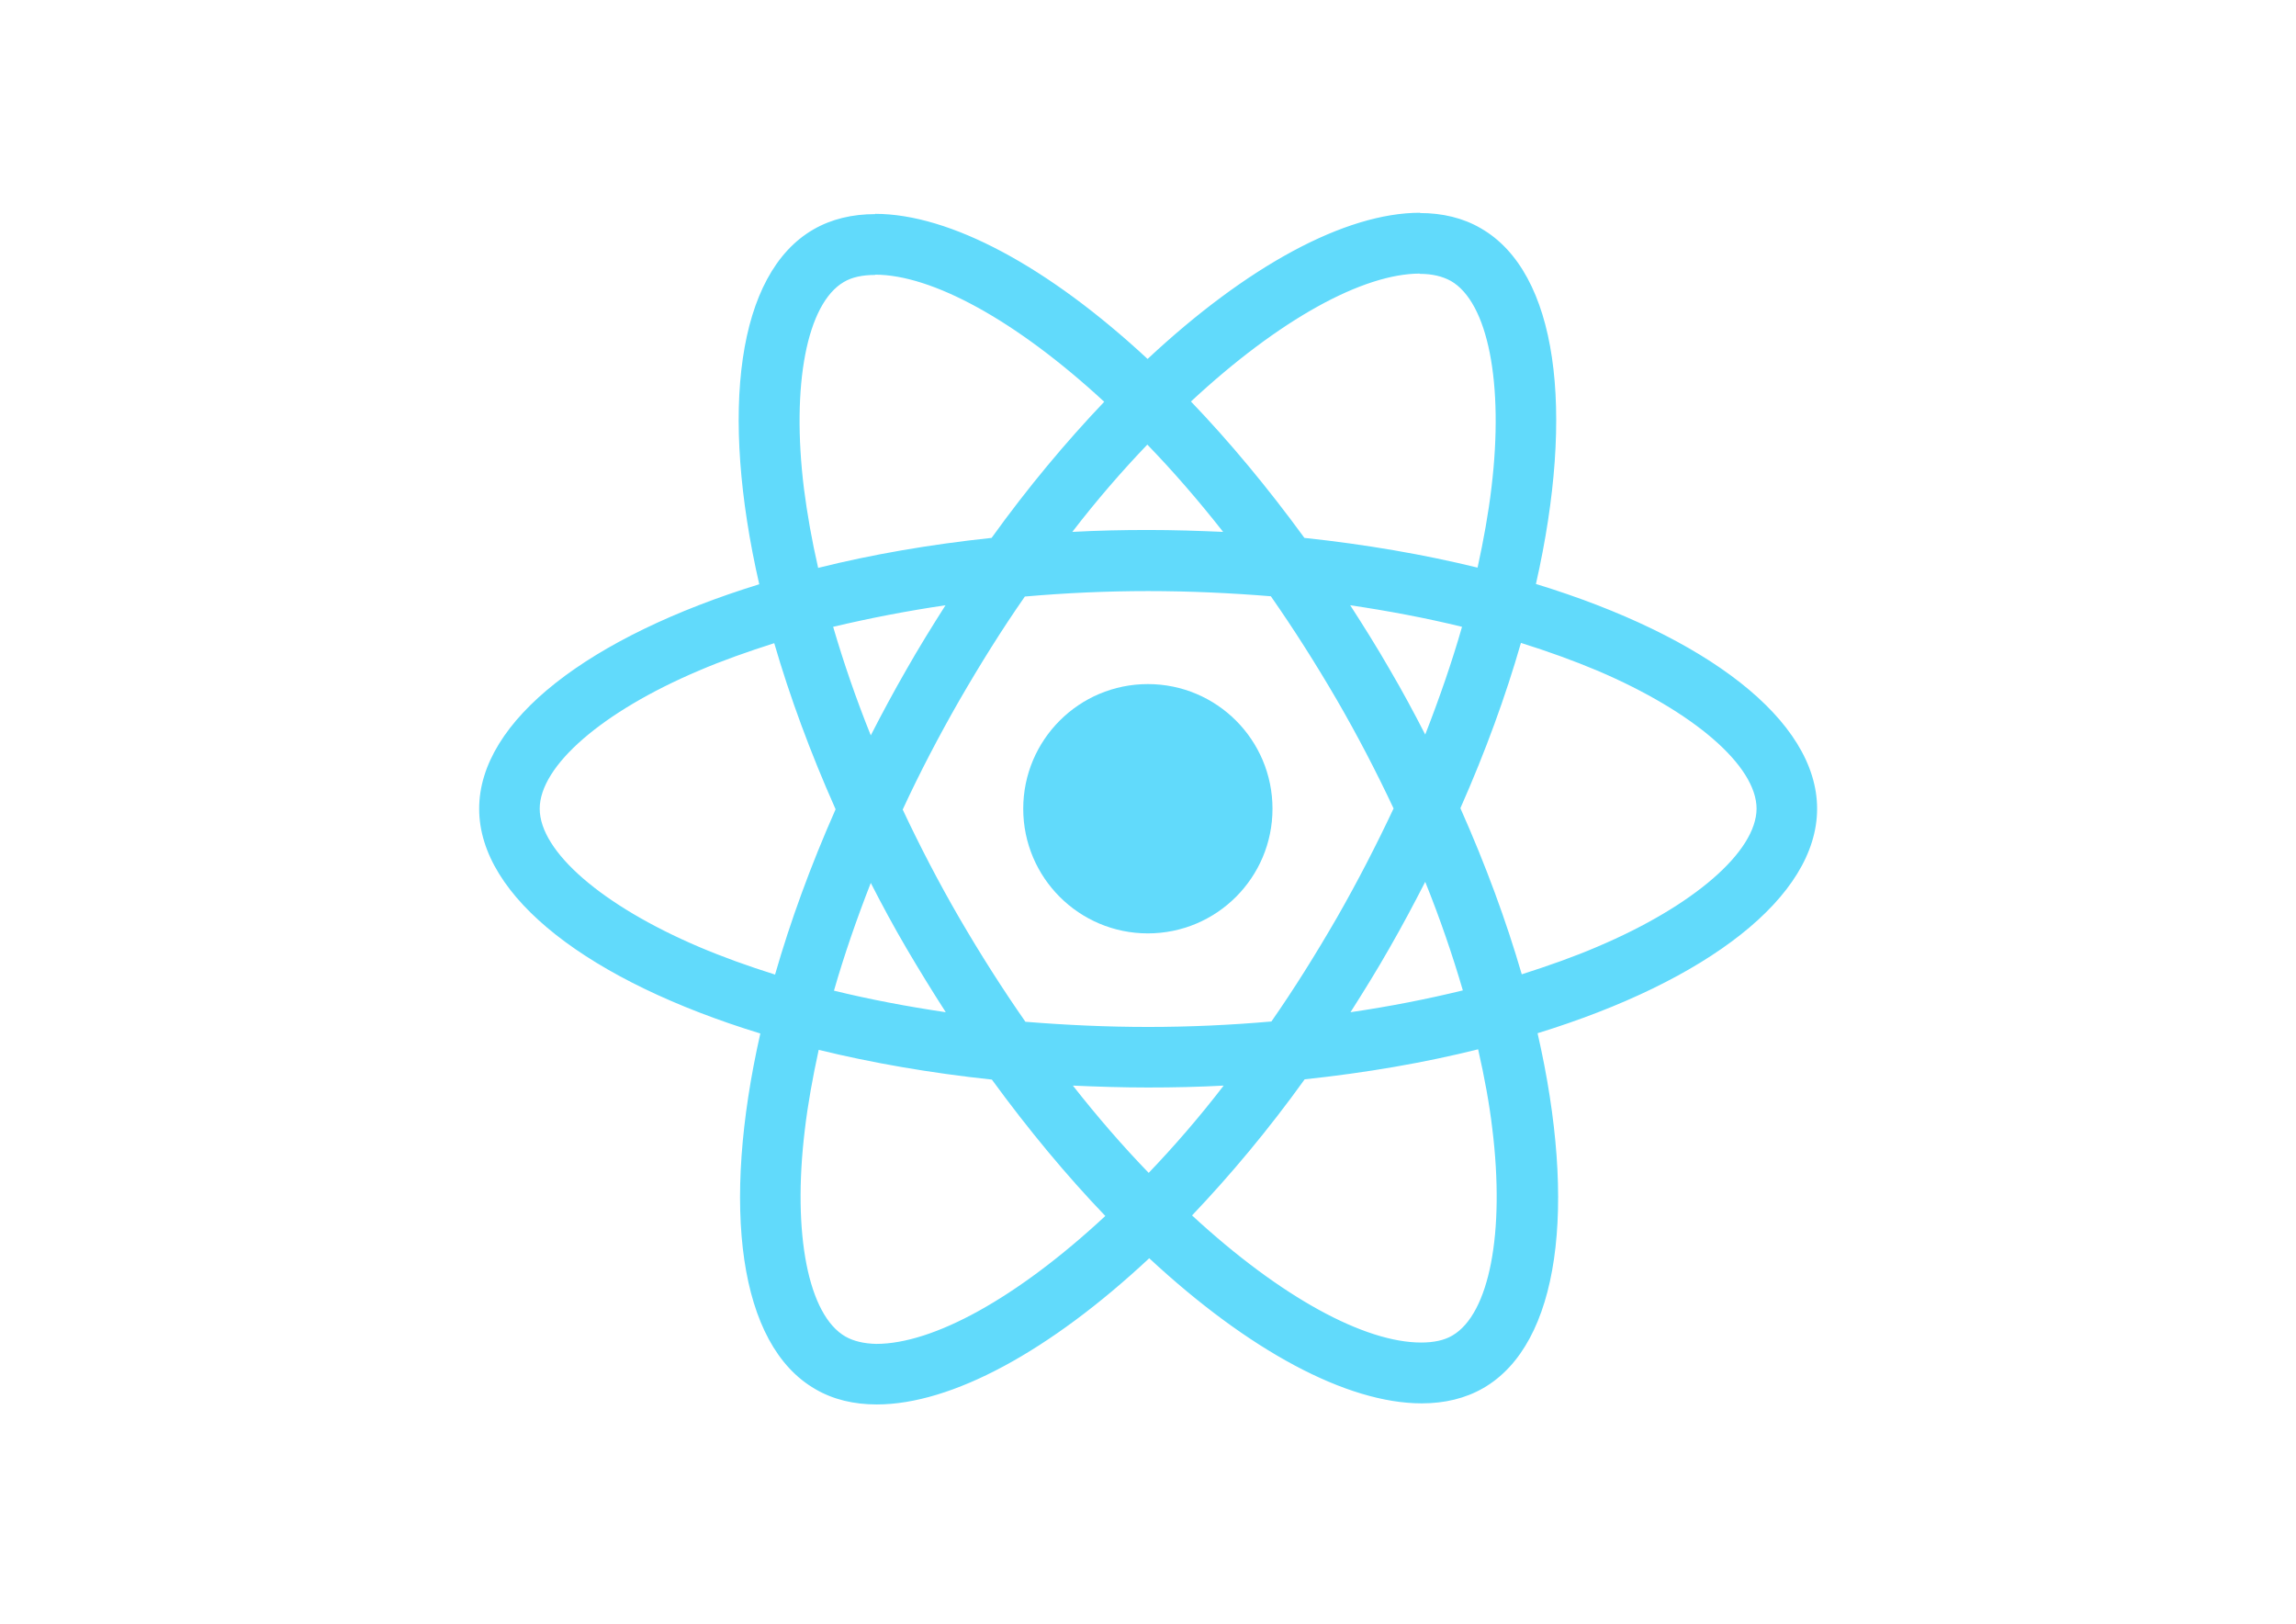
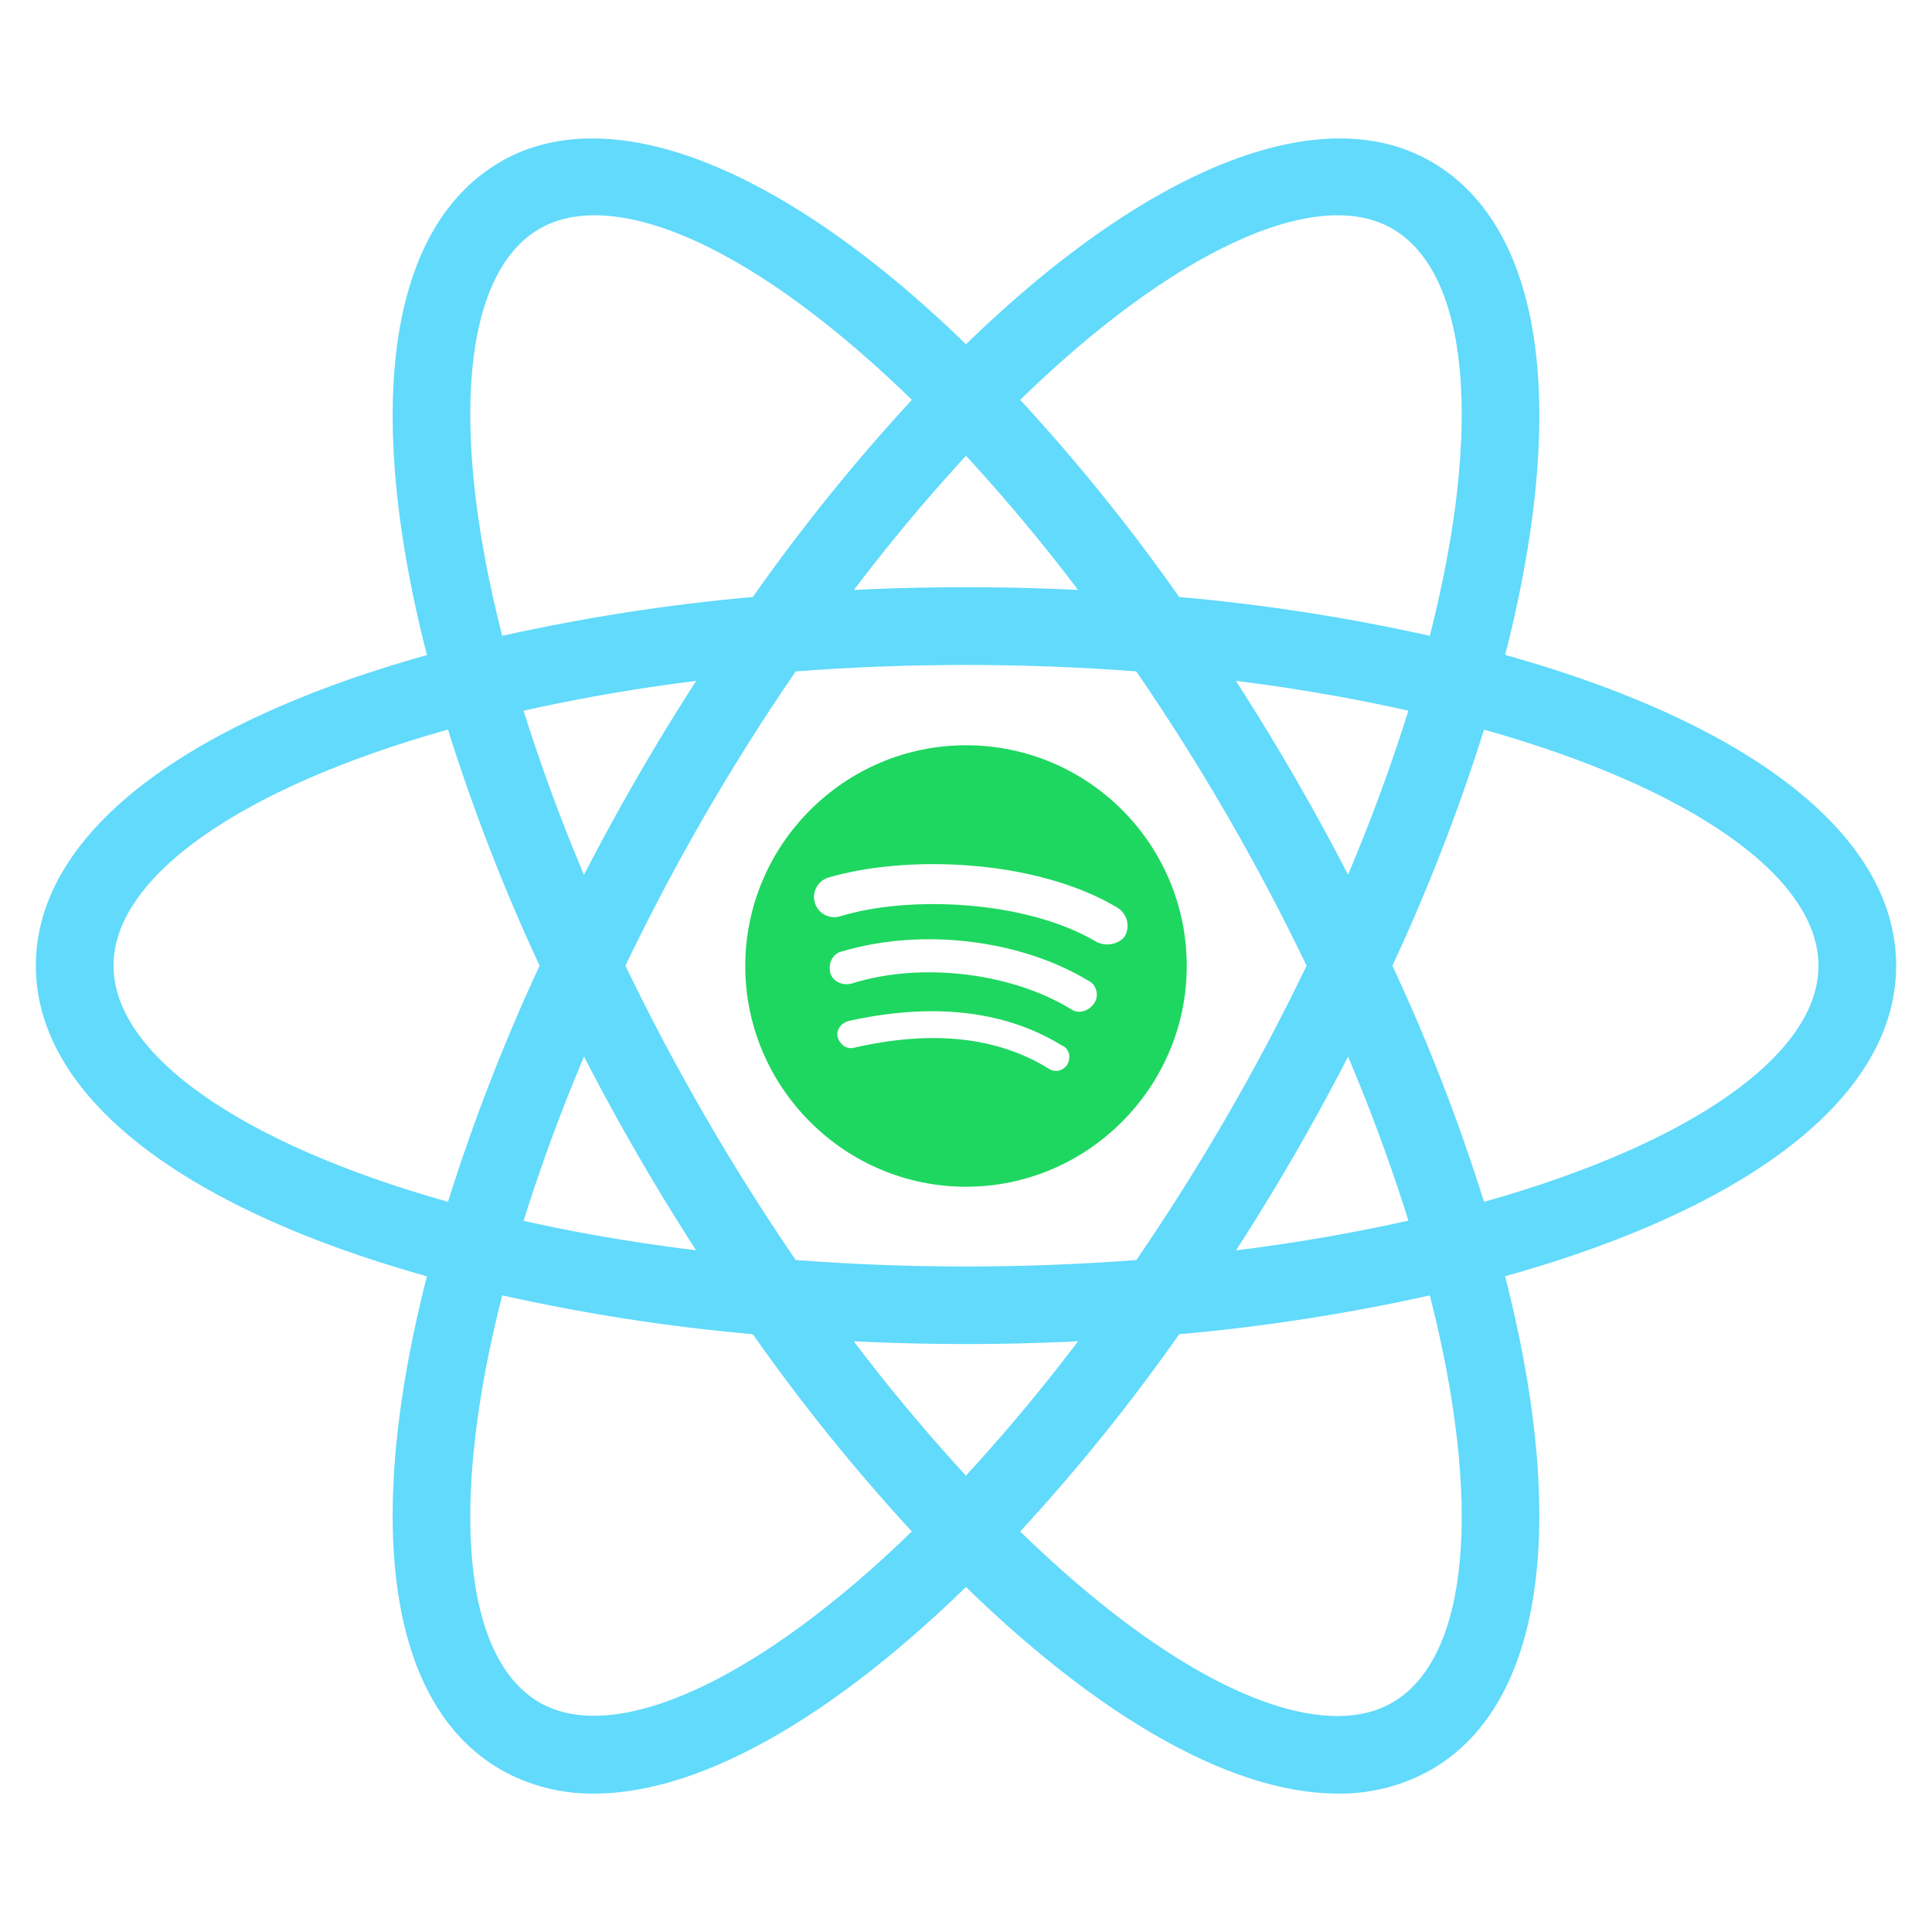
- <svg xmlns="http://www.w3.org/2000/svg" viewBox="0 0 841.9 595.3">
-   <g fill="#61DAFB">
-     <path d="M666.3 296.5c0-32.5-40.7-63.3-103.1-82.4 14.4-63.6 8-114.2-20.2-130.4-6.5-3.8-14.1-5.6-22.4-5.6v22.3c4.6 0 8.3.9 11.4 2.6 13.6 7.8 19.5 37.5 14.9 75.7-1.1 9.4-2.9 19.3-5.1 29.4-19.6-4.8-41-8.5-63.5-10.9-13.5-18.5-27.5-35.3-41.6-50 32.6-30.3 63.2-46.9 84-46.9V78c-27.5 0-63.5 19.6-99.9 53.6-36.4-33.8-72.4-53.2-99.9-53.2v22.3c20.7 0 51.4 16.5 84 46.6-14 14.7-28 31.4-41.3 49.9-22.6 2.4-44 6.1-63.6 11-2.3-10-4-19.7-5.2-29-4.7-38.2 1.1-67.9 14.6-75.8 3-1.8 6.9-2.6 11.5-2.6V78.5c-8.4 0-16 1.8-22.6 5.6-28.1 16.2-34.4 66.7-19.9 130.1-62.2 19.2-102.7 49.9-102.7 82.3 0 32.5 40.7 63.3 103.1 82.4-14.4 63.6-8 114.2 20.2 130.4 6.5 3.8 14.1 5.6 22.5 5.6 27.5 0 63.5-19.6 99.9-53.6 36.4 33.8 72.4 53.2 99.9 53.2 8.4 0 16-1.8 22.6-5.6 28.1-16.2 34.4-66.7 19.9-130.1 62-19.1 102.5-49.9 102.5-82.3zm-130.2-66.7c-3.7 12.9-8.3 26.2-13.5 39.5-4.1-8-8.4-16-13.1-24-4.6-8-9.5-15.8-14.4-23.4 14.2 2.1 27.9 4.7 41 7.9zm-45.8 106.5c-7.8 13.5-15.8 26.3-24.1 38.2-14.9 1.3-30 2-45.2 2-15.1 0-30.2-.7-45-1.9-8.3-11.9-16.4-24.6-24.2-38-7.6-13.1-14.5-26.4-20.8-39.8 6.2-13.4 13.2-26.8 20.7-39.9 7.8-13.5 15.8-26.3 24.1-38.2 14.9-1.3 30-2 45.2-2 15.1 0 30.2.7 45 1.9 8.3 11.9 16.4 24.6 24.2 38 7.6 13.1 14.5 26.4 20.8 39.8-6.3 13.4-13.2 26.8-20.7 39.9zm32.3-13c5.4 13.4 10 26.8 13.8 39.8-13.1 3.2-26.9 5.9-41.2 8 4.9-7.7 9.8-15.6 14.4-23.7 4.6-8 8.9-16.1 13-24.1zM421.2 430c-9.3-9.6-18.6-20.3-27.8-32 9 .4 18.2.7 27.5.7 9.4 0 18.7-.2 27.8-.7-9 11.7-18.3 22.4-27.5 32zm-74.4-58.9c-14.2-2.1-27.9-4.7-41-7.9 3.7-12.9 8.3-26.2 13.5-39.5 4.1 8 8.4 16 13.1 24 4.7 8 9.5 15.8 14.4 23.4zM420.7 163c9.3 9.6 18.6 20.3 27.8 32-9-.4-18.2-.7-27.5-.7-9.4 0-18.7.2-27.8.7 9-11.7 18.3-22.4 27.5-32zm-74 58.9c-4.9 7.7-9.8 15.6-14.4 23.7-4.6 8-8.9 16-13 24-5.4-13.4-10-26.8-13.8-39.8 13.1-3.1 26.9-5.8 41.2-7.9zm-90.5 125.2c-35.4-15.1-58.3-34.9-58.3-50.6 0-15.7 22.9-35.6 58.3-50.6 8.6-3.7 18-7 27.7-10.1 5.7 19.6 13.2 40 22.5 60.9-9.2 20.8-16.6 41.1-22.2 60.6-9.9-3.1-19.3-6.5-28-10.2zM310 490c-13.6-7.8-19.5-37.5-14.9-75.7 1.1-9.4 2.9-19.3 5.1-29.4 19.6 4.8 41 8.5 63.5 10.9 13.5 18.5 27.5 35.3 41.6 50-32.6 30.3-63.2 46.9-84 46.9-4.5-.1-8.3-1-11.3-2.7zm237.2-76.2c4.7 38.2-1.1 67.9-14.6 75.8-3 1.8-6.9 2.6-11.5 2.6-20.7 0-51.4-16.5-84-46.6 14-14.7 28-31.4 41.3-49.9 22.6-2.4 44-6.1 63.6-11 2.3 10.1 4.1 19.8 5.2 29.1zm38.5-66.7c-8.6 3.7-18 7-27.7 10.1-5.7-19.6-13.2-40-22.5-60.9 9.2-20.8 16.6-41.1 22.2-60.6 9.9 3.1 19.3 6.5 28.1 10.2 35.4 15.1 58.3 34.9 58.3 50.6-.1 15.7-23 35.6-58.4 50.6zM320.8 78.4z" />
-     <circle cx="420.9" cy="296.5" r="45.7" />
-     <path d="M520.5 78.1z" />
-   </g>
+ <svg xmlns="http://www.w3.org/2000/svg" viewBox="0 0 1024 1024">
+   <path d="M265.83,686.79l-19.39-4.93C101.91,645.34,19,583.34,19,511.82s82.91-133.52,227.44-170l19.39-4.89,5.46,19.23a966.46,966.46,0,0,0,56,147l4.15,8.75-4.15,8.75a957.85,957.85,0,0,0-56,147ZM237.44,386.68C127.58,417.53,60.17,464.73,60.17,511.82S127.58,606.06,237.44,637A1025.89,1025.89,0,0,1,286,511.82,1017.81,1017.81,0,0,1,237.44,386.68ZM758.17,686.79l-5.46-19.27a960,960,0,0,0-56-146.95l-4.15-8.75,4.15-8.75a962.69,962.69,0,0,0,56-147l5.46-19.23,19.43,4.89C922.09,378.25,1005,440.25,1005,511.82s-82.91,133.52-227.4,170ZM738,511.82A1015.31,1015.31,0,0,1,786.56,637c109.9-30.9,177.27-78.1,177.27-125.14s-67.41-94.25-177.27-125.14A1019.42,1019.42,0,0,1,738,511.82Z" fill="#61dafb" />
+   <path d="M237.15,386.47l-5.46-19.19C191.06,224.07,203.38,121.44,265.5,85.62,326.43,50.45,424.25,92,526.75,197.2l14,14.34-14,14.34a966.87,966.87,0,0,0-99.5,121.89l-5.55,7.93-9.66.82a971.33,971.33,0,0,0-155.5,25.06Zm77.9-272.38c-11,0-20.75,2.38-29,7.11C245.25,144.74,238,226.57,266.16,337A1032.52,1032.52,0,0,1,399,316.42a1021.79,1021.79,0,0,1,84.3-104.51C419.19,149.5,358.51,114.09,315.05,114.09ZM709,950.63h0c-58.54,0-133.72-44.09-211.74-124.2l-14-14.34,14-14.33a966.88,966.88,0,0,0,99.46-121.94l5.55-7.93,9.61-.82a971,971,0,0,0,155.59-25l19.39-4.89,5.5,19.23C832.9,799.52,820.62,902.19,758.5,938A97.84,97.84,0,0,1,709,950.63ZM540.72,811.72c64.09,62.41,124.77,97.82,168.23,97.82h0c11,0,20.75-2.38,28.93-7.1C778.75,878.9,786,797,757.84,686.58A1027.65,1027.65,0,0,1,625,707.17,1015.7,1015.7,0,0,1,540.72,811.72Z" fill="#61dafb" />
+   <path d="M786.85,386.47l-19.39-4.89a965.38,965.38,0,0,0-155.59-25.06l-9.61-.82-5.55-7.93a961,961,0,0,0-99.46-121.89l-14-14.34,14-14.34C599.71,92,697.49,50.49,758.5,85.62c62.12,35.82,74.44,138.45,33.85,281.62ZM625,316.42A1025.11,1025.11,0,0,1,757.84,337C786,226.57,778.75,144.74,737.92,121.2,697.33,97.74,621,133.68,540.72,211.91A1020.06,1020.06,0,0,1,625,316.42ZM315.05,950.63A97.79,97.79,0,0,1,265.5,938c-62.12-35.78-74.44-138.41-33.81-281.58l5.42-19.23,19.39,4.89c47.45,12,99.79,20.38,155.5,25l9.66.82,5.5,7.93a969.73,969.73,0,0,0,99.51,121.94l14,14.33-14,14.34C448.69,906.54,373.51,950.63,315.05,950.63Zm-48.89-264C238,797,245.25,878.9,286.08,902.44c40.55,23.13,116.8-12.53,197.2-90.72A1027.16,1027.16,0,0,1,399,707.17,1025.06,1025.06,0,0,1,266.16,686.58Z" fill="#61dafb" />
+   <path d="M512,712.38c-33.81,0-68.57-1.47-103.37-4.35l-9.65-.82-5.55-7.93Q363.91,656.86,338,612.1t-47.9-91.53L286,511.82l4.11-8.75q22-46.76,47.9-91.54c17-29.41,35.7-58.75,55.46-87.18l5.55-7.93,9.65-.82a1224.54,1224.54,0,0,1,206.78,0l9.61.82,5.51,7.93a1233.43,1233.43,0,0,1,103.4,178.72l4.15,8.75-4.15,8.75a1216.4,1216.4,0,0,1-103.4,178.71L625,707.21l-9.61.82C580.61,710.91,545.81,712.38,512,712.38Zm-90.26-44.53a1193.3,1193.3,0,0,0,180.56,0,1191.73,1191.73,0,0,0,90.22-156,1173.6,1173.6,0,0,0-90.26-156,1192.77,1192.77,0,0,0-180.52,0,1170.15,1170.15,0,0,0-90.26,156A1196.71,1196.71,0,0,0,421.74,667.85Z" fill="#61dafb" />
+   <path d="M512,395c-64.35,0-117,52.65-117,117s52.65,117,117,117,117-52.65,117-117A117,117,0,0,0,512,395Zm53.83,169.06c-2.34,3.5-6.44,4.68-10,2.34-27.5-17-62-20.48-103-11.12-4.08,1.19-7.6-1.75-8.77-5.26-1.17-4.1,1.75-7.6,5.26-8.77,44.46-10,83.08-5.85,113.5,12.87C567,555.87,567.57,560.54,565.83,564.06Zm14-32.17c-2.94,4.09-8.2,5.85-12.3,2.92C536,515.51,488,509.66,451.16,521.36c-4.67,1.17-9.94-1.17-11.11-5.85s1.17-10,5.85-11.13c42.7-12.86,95.35-6.41,131.62,15.81C581,522,582.79,527.79,579.87,531.89ZM581,499.13c-37.45-22.23-100-24.57-135.73-13.45a10.74,10.74,0,0,1-6.44-20.49c41.54-12.29,110-9.95,153.28,15.8a11.31,11.31,0,0,1,4.09,15.21C593.32,500.31,586.3,502,581,499.13Z" fill="#1ed760" />
</svg>
